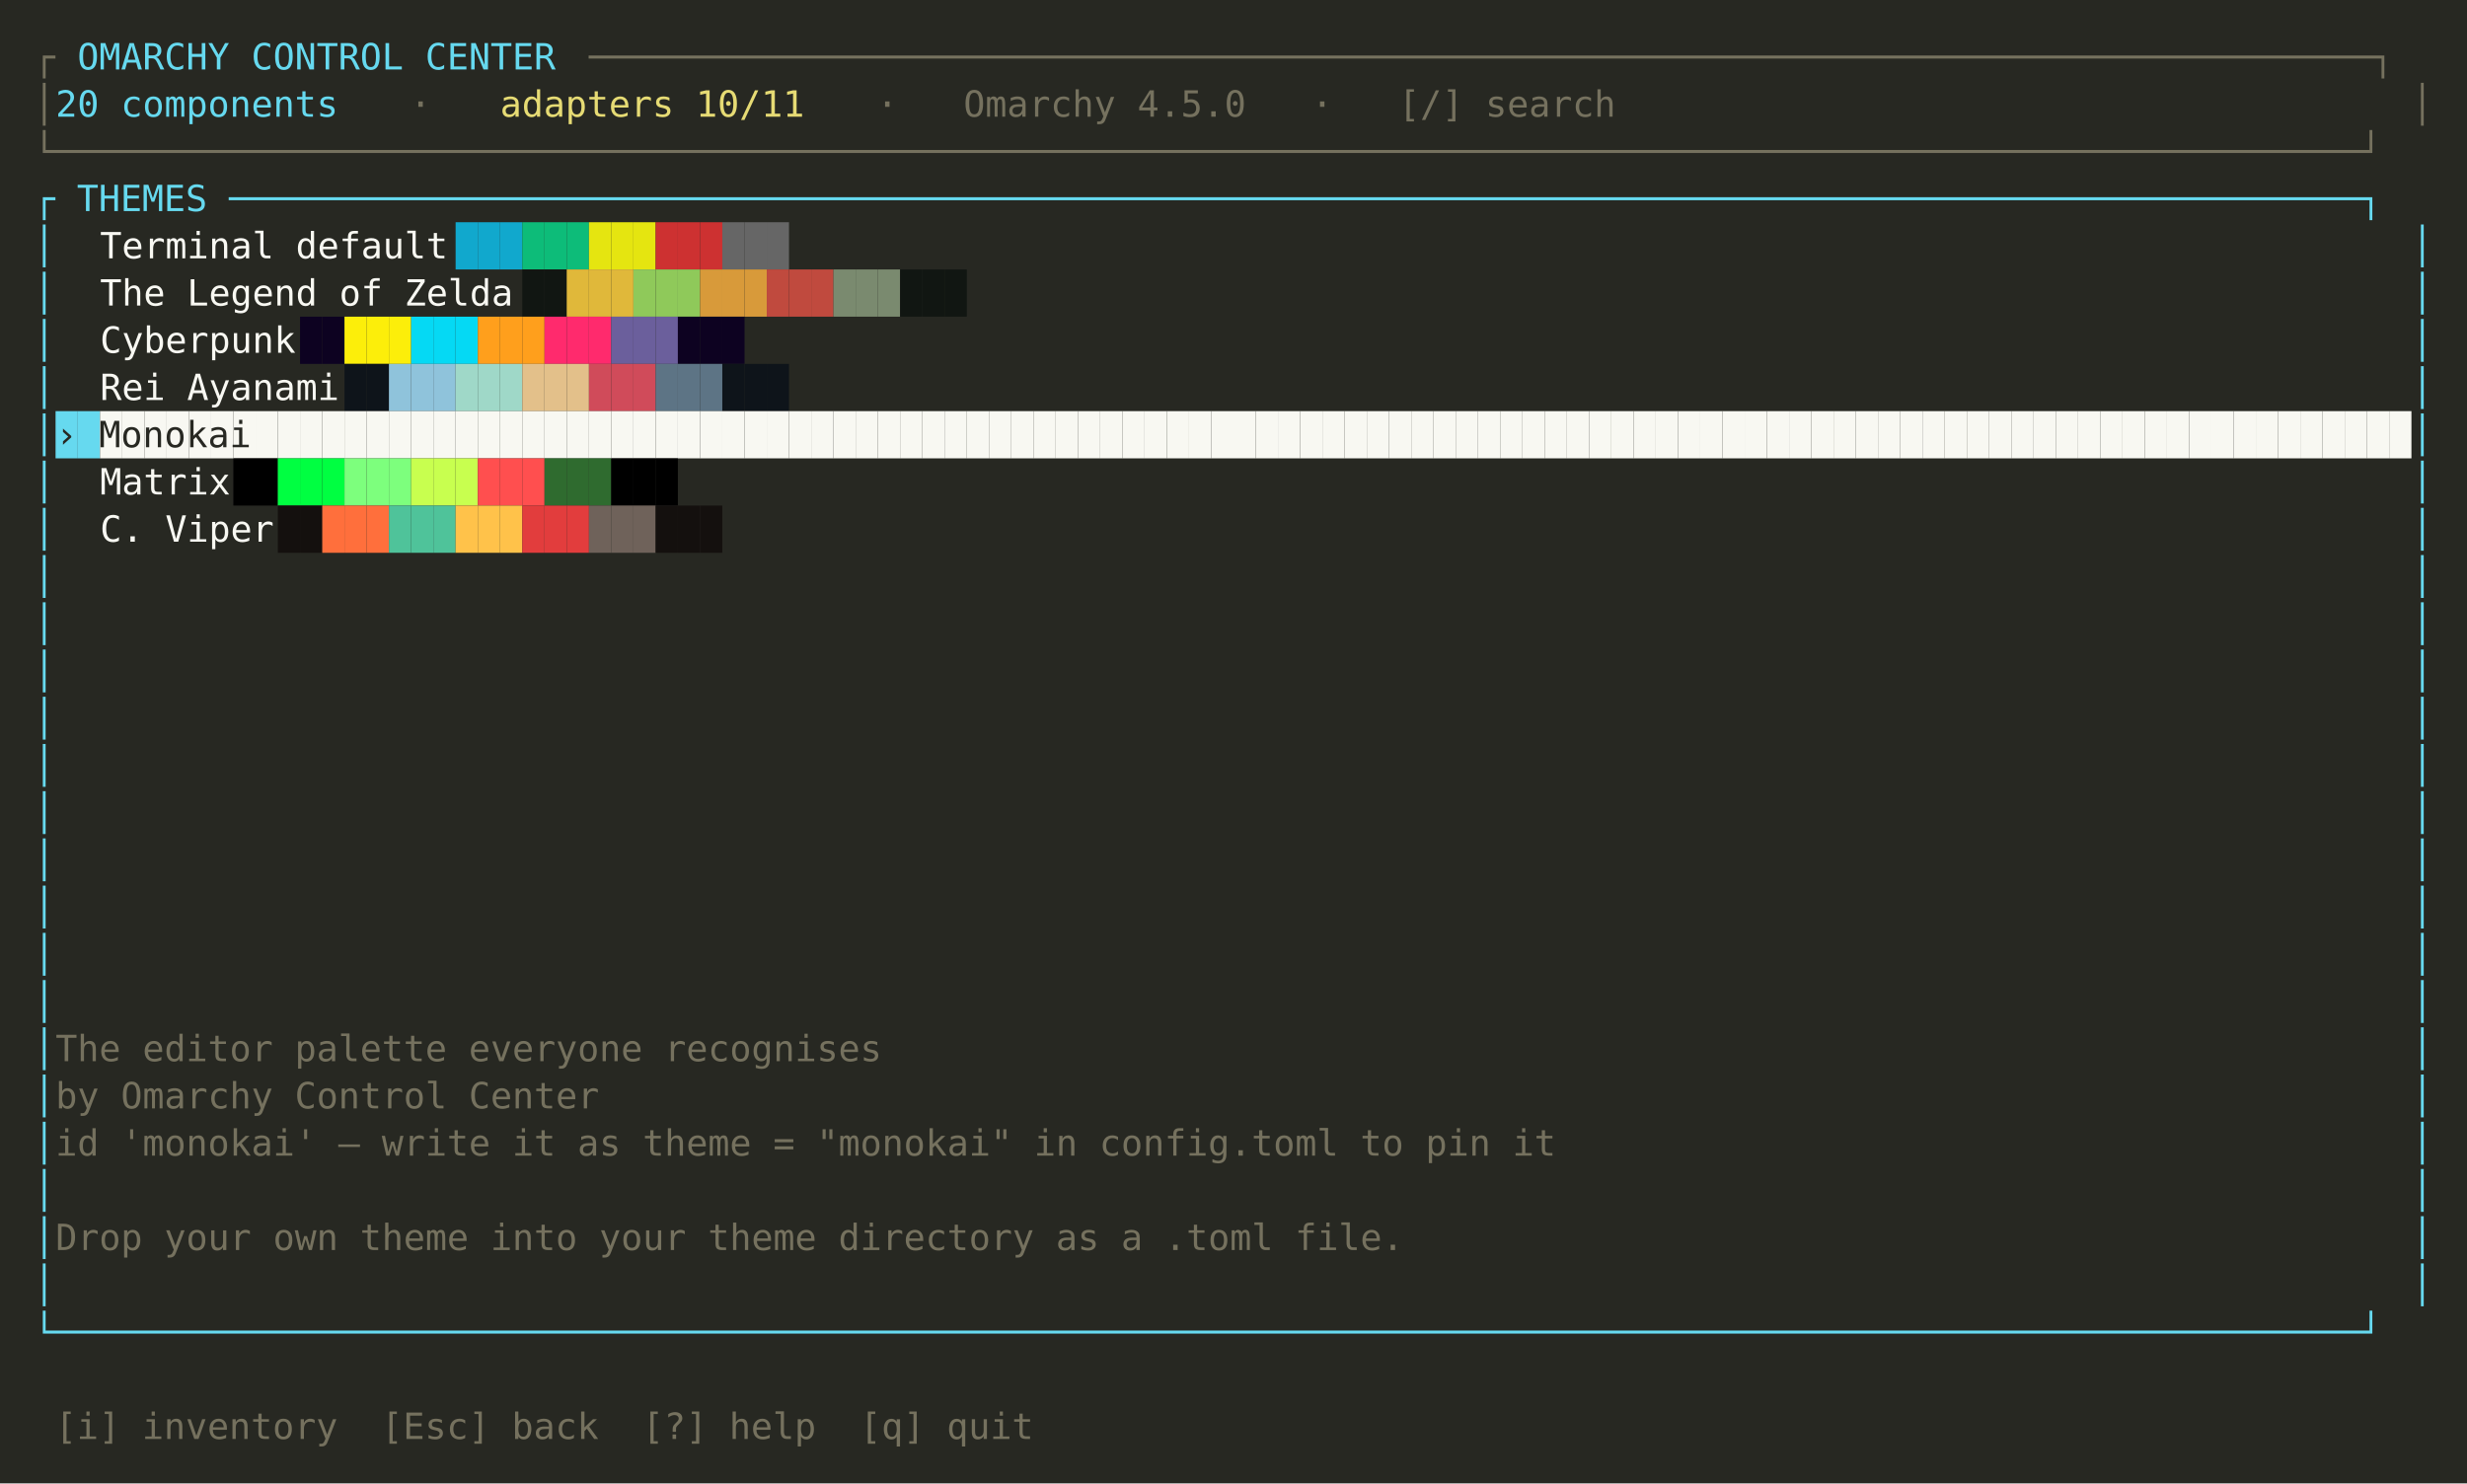
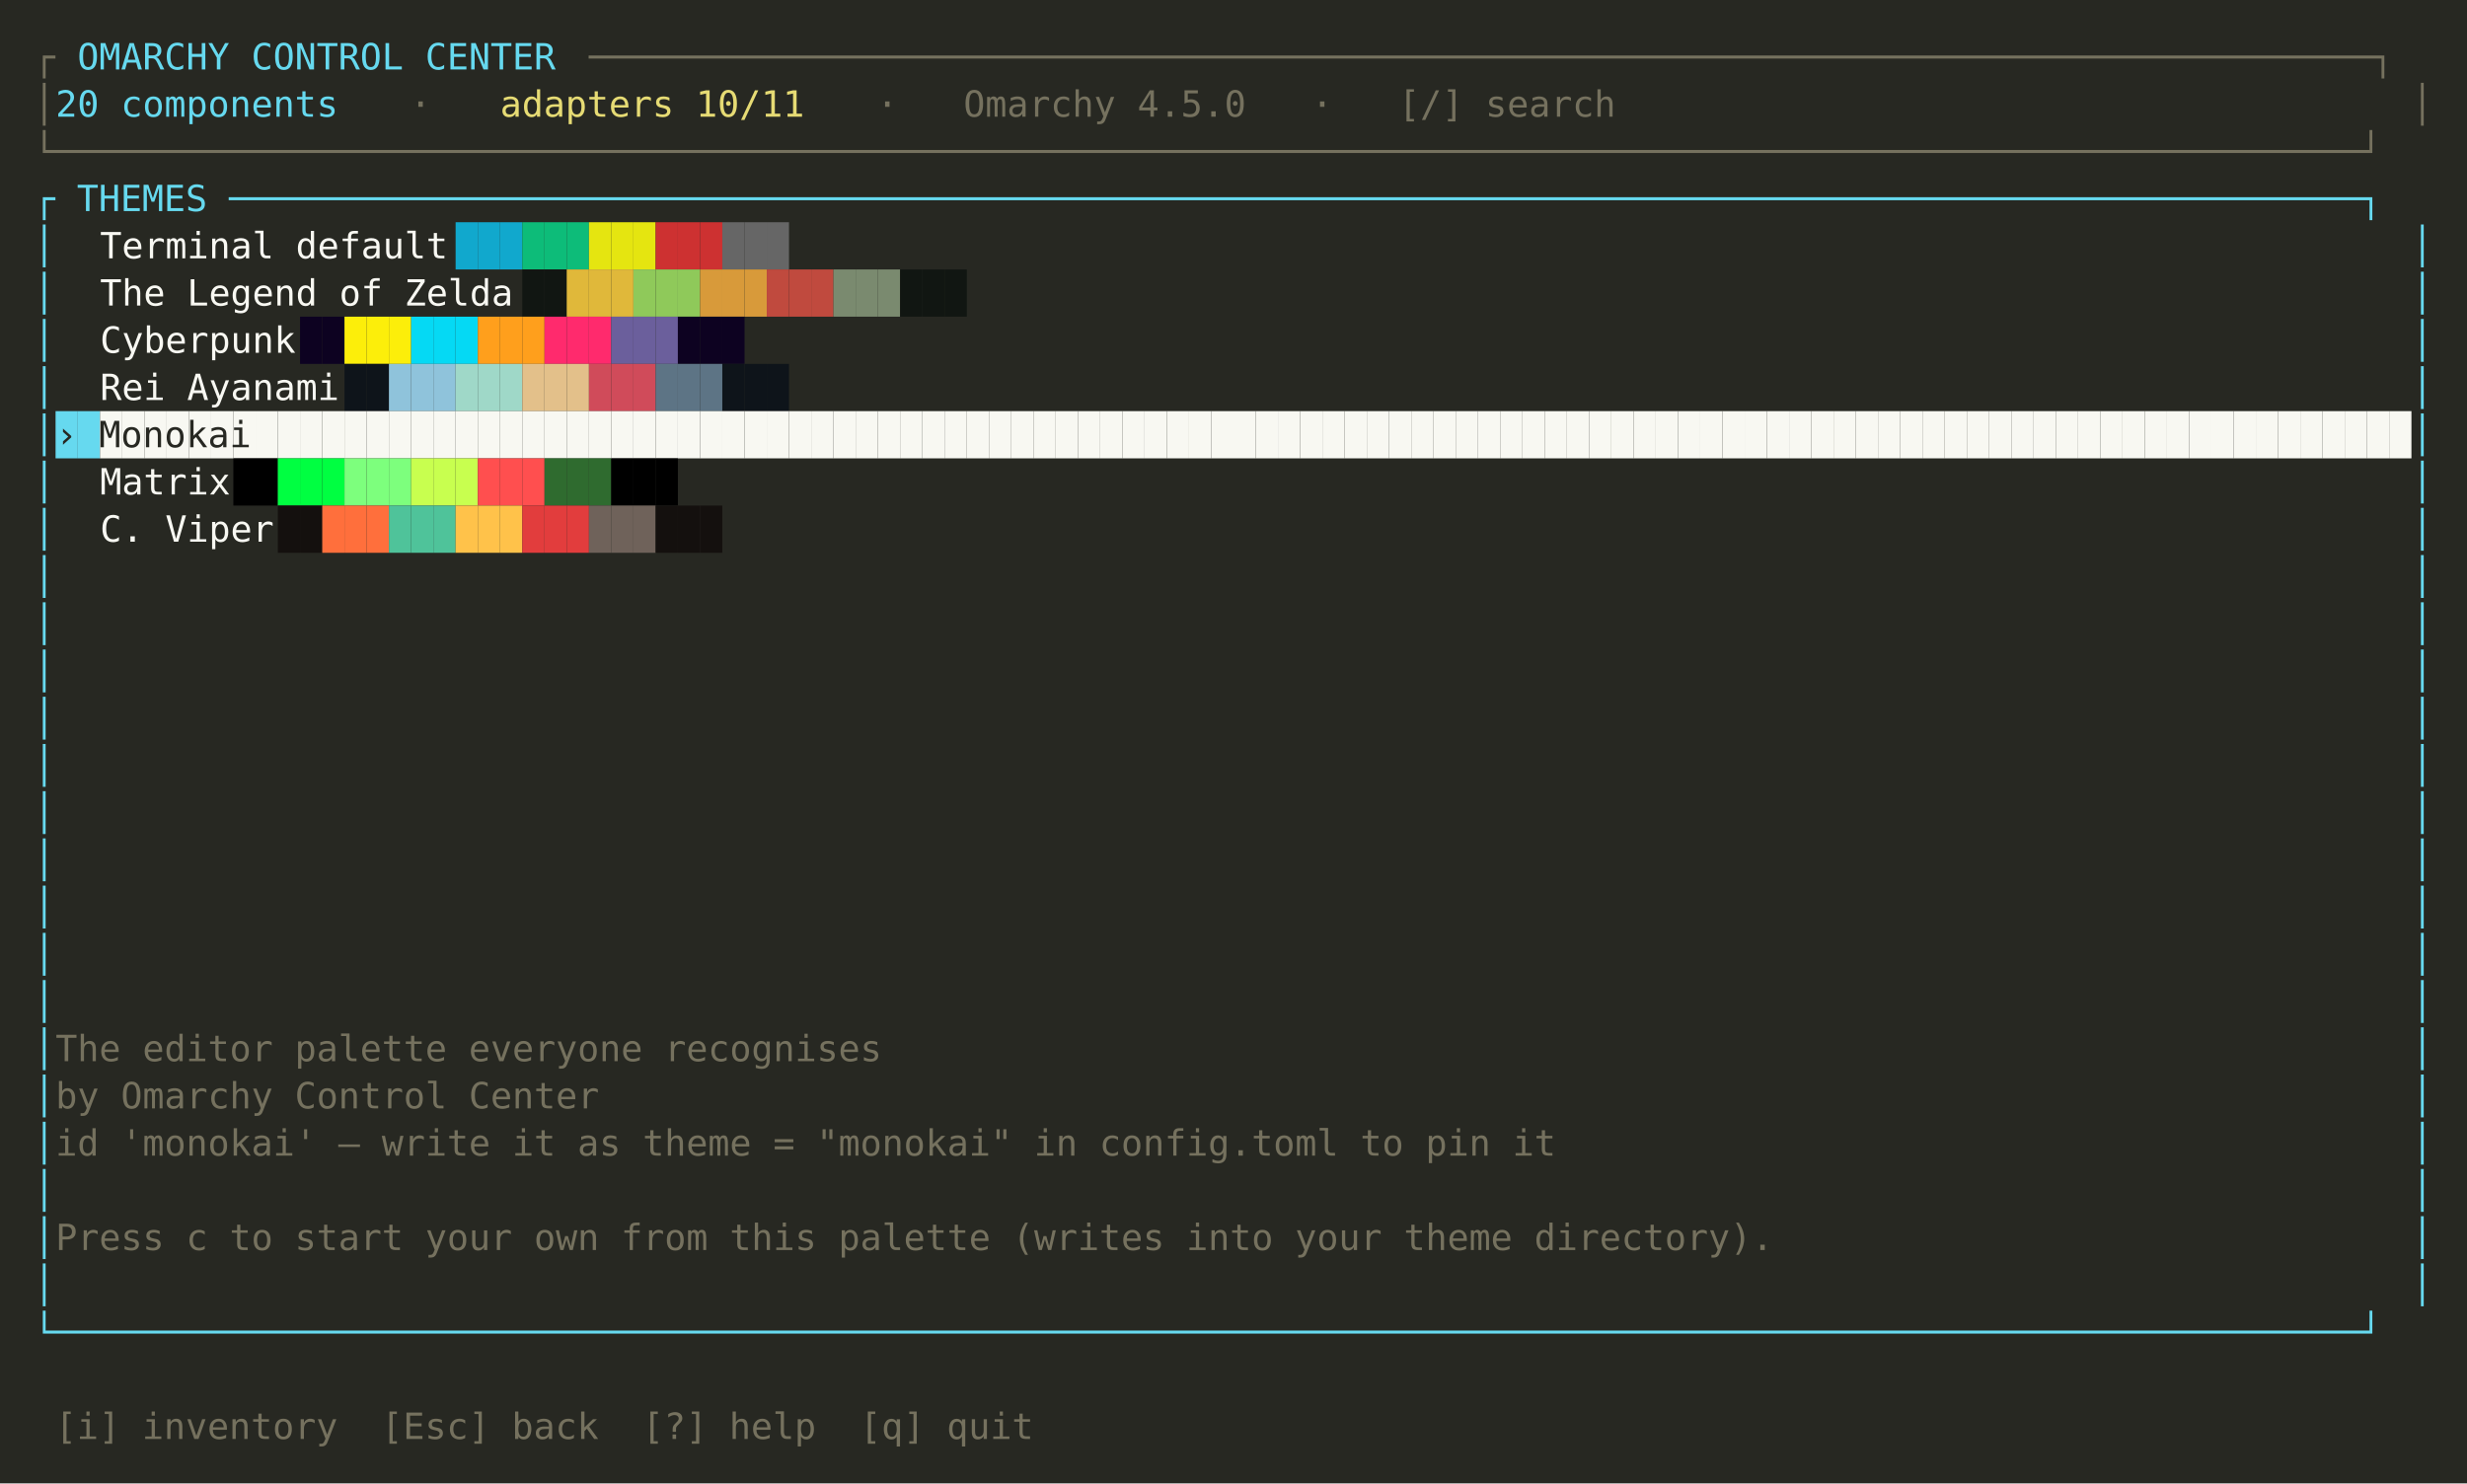
<svg xmlns="http://www.w3.org/2000/svg" width="888" height="534" viewBox="0 0 888 534">
  <rect width="100%" height="100%" fill="#272822" />
  <rect x="164" y="80" width="8" height="17" fill="#11a8cd" />
  <rect x="172" y="80" width="8" height="17" fill="#11a8cd" />
  <rect x="180" y="80" width="8" height="17" fill="#11a8cd" />
  <rect x="188" y="80" width="8" height="17" fill="#0dbc79" />
  <rect x="196" y="80" width="8" height="17" fill="#0dbc79" />
  <rect x="204" y="80" width="8" height="17" fill="#0dbc79" />
  <rect x="212" y="80" width="8" height="17" fill="#e5e510" />
  <rect x="220" y="80" width="8" height="17" fill="#e5e510" />
  <rect x="228" y="80" width="8" height="17" fill="#e5e510" />
  <rect x="236" y="80" width="8" height="17" fill="#cd3131" />
  <rect x="244" y="80" width="8" height="17" fill="#cd3131" />
  <rect x="252" y="80" width="8" height="17" fill="#cd3131" />
  <rect x="260" y="80" width="8" height="17" fill="#666666" />
  <rect x="268" y="80" width="8" height="17" fill="#666666" />
  <rect x="276" y="80" width="8" height="17" fill="#666666" />
  <rect x="188" y="97" width="8" height="17" fill="#111612" />
  <rect x="196" y="97" width="8" height="17" fill="#111612" />
  <rect x="204" y="97" width="8" height="17" fill="#e0b83a" />
  <rect x="212" y="97" width="8" height="17" fill="#e0b83a" />
  <rect x="220" y="97" width="8" height="17" fill="#e0b83a" />
  <rect x="228" y="97" width="8" height="17" fill="#8fc95a" />
  <rect x="236" y="97" width="8" height="17" fill="#8fc95a" />
  <rect x="244" y="97" width="8" height="17" fill="#8fc95a" />
  <rect x="252" y="97" width="8" height="17" fill="#d89a3a" />
  <rect x="260" y="97" width="8" height="17" fill="#d89a3a" />
  <rect x="268" y="97" width="8" height="17" fill="#d89a3a" />
  <rect x="276" y="97" width="8" height="17" fill="#c04a3e" />
  <rect x="284" y="97" width="8" height="17" fill="#c04a3e" />
  <rect x="292" y="97" width="8" height="17" fill="#c04a3e" />
  <rect x="300" y="97" width="8" height="17" fill="#7a8a6f" />
  <rect x="308" y="97" width="8" height="17" fill="#7a8a6f" />
  <rect x="316" y="97" width="8" height="17" fill="#7a8a6f" />
  <rect x="324" y="97" width="8" height="17" fill="#111612" />
  <rect x="332" y="97" width="8" height="17" fill="#111612" />
  <rect x="340" y="97" width="8" height="17" fill="#111612" />
  <rect x="108" y="114" width="8" height="17" fill="#0d0221" />
  <rect x="116" y="114" width="8" height="17" fill="#0d0221" />
  <rect x="124" y="114" width="8" height="17" fill="#fcee0a" />
  <rect x="132" y="114" width="8" height="17" fill="#fcee0a" />
  <rect x="140" y="114" width="8" height="17" fill="#fcee0a" />
  <rect x="148" y="114" width="8" height="17" fill="#05d9f4" />
  <rect x="156" y="114" width="8" height="17" fill="#05d9f4" />
  <rect x="164" y="114" width="8" height="17" fill="#05d9f4" />
  <rect x="172" y="114" width="8" height="17" fill="#ff9f1c" />
  <rect x="180" y="114" width="8" height="17" fill="#ff9f1c" />
  <rect x="188" y="114" width="8" height="17" fill="#ff9f1c" />
  <rect x="196" y="114" width="8" height="17" fill="#ff2a6d" />
  <rect x="204" y="114" width="8" height="17" fill="#ff2a6d" />
  <rect x="212" y="114" width="8" height="17" fill="#ff2a6d" />
  <rect x="220" y="114" width="8" height="17" fill="#6b5f9c" />
  <rect x="228" y="114" width="8" height="17" fill="#6b5f9c" />
  <rect x="236" y="114" width="8" height="17" fill="#6b5f9c" />
  <rect x="244" y="114" width="8" height="17" fill="#0d0221" />
  <rect x="252" y="114" width="8" height="17" fill="#0d0221" />
  <rect x="260" y="114" width="8" height="17" fill="#0d0221" />
  <rect x="124" y="131" width="8" height="17" fill="#0e141a" />
  <rect x="132" y="131" width="8" height="17" fill="#0e141a" />
  <rect x="140" y="131" width="8" height="17" fill="#8fc3db" />
  <rect x="148" y="131" width="8" height="17" fill="#8fc3db" />
  <rect x="156" y="131" width="8" height="17" fill="#8fc3db" />
  <rect x="164" y="131" width="8" height="17" fill="#9fd8c8" />
  <rect x="172" y="131" width="8" height="17" fill="#9fd8c8" />
  <rect x="180" y="131" width="8" height="17" fill="#9fd8c8" />
  <rect x="188" y="131" width="8" height="17" fill="#e3c08a" />
  <rect x="196" y="131" width="8" height="17" fill="#e3c08a" />
  <rect x="204" y="131" width="8" height="17" fill="#e3c08a" />
  <rect x="212" y="131" width="8" height="17" fill="#d04b5a" />
  <rect x="220" y="131" width="8" height="17" fill="#d04b5a" />
  <rect x="228" y="131" width="8" height="17" fill="#d04b5a" />
  <rect x="236" y="131" width="8" height="17" fill="#5d7485" />
  <rect x="244" y="131" width="8" height="17" fill="#5d7485" />
  <rect x="252" y="131" width="8" height="17" fill="#5d7485" />
  <rect x="260" y="131" width="8" height="17" fill="#0e141a" />
  <rect x="268" y="131" width="8" height="17" fill="#0e141a" />
  <rect x="276" y="131" width="8" height="17" fill="#0e141a" />
  <rect x="20" y="148" width="8" height="17" fill="#66d9ef" />
  <rect x="28" y="148" width="8" height="17" fill="#66d9ef" />
  <rect x="36" y="148" width="8" height="17" fill="#f8f8f2" />
  <rect x="44" y="148" width="8" height="17" fill="#f8f8f2" />
  <rect x="52" y="148" width="8" height="17" fill="#f8f8f2" />
  <rect x="60" y="148" width="8" height="17" fill="#f8f8f2" />
  <rect x="68" y="148" width="8" height="17" fill="#f8f8f2" />
  <rect x="76" y="148" width="8" height="17" fill="#f8f8f2" />
  <rect x="84" y="148" width="8" height="17" fill="#f8f8f2" />
  <rect x="92" y="148" width="8" height="17" fill="#f8f8f2" />
  <rect x="100" y="148" width="8" height="17" fill="#f8f8f2" />
  <rect x="108" y="148" width="8" height="17" fill="#f8f8f2" />
  <rect x="116" y="148" width="8" height="17" fill="#f8f8f2" />
  <rect x="124" y="148" width="8" height="17" fill="#f8f8f2" />
  <rect x="132" y="148" width="8" height="17" fill="#f8f8f2" />
  <rect x="140" y="148" width="8" height="17" fill="#f8f8f2" />
  <rect x="148" y="148" width="8" height="17" fill="#f8f8f2" />
  <rect x="156" y="148" width="8" height="17" fill="#f8f8f2" />
  <rect x="164" y="148" width="8" height="17" fill="#f8f8f2" />
  <rect x="172" y="148" width="8" height="17" fill="#f8f8f2" />
  <rect x="180" y="148" width="8" height="17" fill="#f8f8f2" />
  <rect x="188" y="148" width="8" height="17" fill="#f8f8f2" />
  <rect x="196" y="148" width="8" height="17" fill="#f8f8f2" />
  <rect x="204" y="148" width="8" height="17" fill="#f8f8f2" />
  <rect x="212" y="148" width="8" height="17" fill="#f8f8f2" />
  <rect x="220" y="148" width="8" height="17" fill="#f8f8f2" />
  <rect x="228" y="148" width="8" height="17" fill="#f8f8f2" />
  <rect x="236" y="148" width="8" height="17" fill="#f8f8f2" />
  <rect x="244" y="148" width="8" height="17" fill="#f8f8f2" />
  <rect x="252" y="148" width="8" height="17" fill="#f8f8f2" />
  <rect x="260" y="148" width="8" height="17" fill="#f8f8f2" />
  <rect x="268" y="148" width="8" height="17" fill="#f8f8f2" />
  <rect x="276" y="148" width="8" height="17" fill="#f8f8f2" />
  <rect x="284" y="148" width="8" height="17" fill="#f8f8f2" />
  <rect x="292" y="148" width="8" height="17" fill="#f8f8f2" />
  <rect x="300" y="148" width="8" height="17" fill="#f8f8f2" />
  <rect x="308" y="148" width="8" height="17" fill="#f8f8f2" />
  <rect x="316" y="148" width="8" height="17" fill="#f8f8f2" />
  <rect x="324" y="148" width="8" height="17" fill="#f8f8f2" />
  <rect x="332" y="148" width="8" height="17" fill="#f8f8f2" />
  <rect x="340" y="148" width="8" height="17" fill="#f8f8f2" />
  <rect x="348" y="148" width="8" height="17" fill="#f8f8f2" />
  <rect x="356" y="148" width="8" height="17" fill="#f8f8f2" />
  <rect x="364" y="148" width="8" height="17" fill="#f8f8f2" />
  <rect x="372" y="148" width="8" height="17" fill="#f8f8f2" />
  <rect x="380" y="148" width="8" height="17" fill="#f8f8f2" />
  <rect x="388" y="148" width="8" height="17" fill="#f8f8f2" />
  <rect x="396" y="148" width="8" height="17" fill="#f8f8f2" />
  <rect x="404" y="148" width="8" height="17" fill="#f8f8f2" />
  <rect x="412" y="148" width="8" height="17" fill="#f8f8f2" />
  <rect x="420" y="148" width="8" height="17" fill="#f8f8f2" />
  <rect x="428" y="148" width="8" height="17" fill="#f8f8f2" />
  <rect x="436" y="148" width="8" height="17" fill="#f8f8f2" />
  <rect x="444" y="148" width="8" height="17" fill="#f8f8f2" />
  <rect x="452" y="148" width="8" height="17" fill="#f8f8f2" />
  <rect x="460" y="148" width="8" height="17" fill="#f8f8f2" />
  <rect x="468" y="148" width="8" height="17" fill="#f8f8f2" />
  <rect x="476" y="148" width="8" height="17" fill="#f8f8f2" />
  <rect x="484" y="148" width="8" height="17" fill="#f8f8f2" />
  <rect x="492" y="148" width="8" height="17" fill="#f8f8f2" />
  <rect x="500" y="148" width="8" height="17" fill="#f8f8f2" />
  <rect x="508" y="148" width="8" height="17" fill="#f8f8f2" />
  <rect x="516" y="148" width="8" height="17" fill="#f8f8f2" />
  <rect x="524" y="148" width="8" height="17" fill="#f8f8f2" />
  <rect x="532" y="148" width="8" height="17" fill="#f8f8f2" />
  <rect x="540" y="148" width="8" height="17" fill="#f8f8f2" />
  <rect x="548" y="148" width="8" height="17" fill="#f8f8f2" />
  <rect x="556" y="148" width="8" height="17" fill="#f8f8f2" />
  <rect x="564" y="148" width="8" height="17" fill="#f8f8f2" />
  <rect x="572" y="148" width="8" height="17" fill="#f8f8f2" />
  <rect x="580" y="148" width="8" height="17" fill="#f8f8f2" />
  <rect x="588" y="148" width="8" height="17" fill="#f8f8f2" />
  <rect x="596" y="148" width="8" height="17" fill="#f8f8f2" />
  <rect x="604" y="148" width="8" height="17" fill="#f8f8f2" />
  <rect x="612" y="148" width="8" height="17" fill="#f8f8f2" />
  <rect x="620" y="148" width="8" height="17" fill="#f8f8f2" />
  <rect x="628" y="148" width="8" height="17" fill="#f8f8f2" />
  <rect x="636" y="148" width="8" height="17" fill="#f8f8f2" />
  <rect x="644" y="148" width="8" height="17" fill="#f8f8f2" />
  <rect x="652" y="148" width="8" height="17" fill="#f8f8f2" />
  <rect x="660" y="148" width="8" height="17" fill="#f8f8f2" />
  <rect x="668" y="148" width="8" height="17" fill="#f8f8f2" />
  <rect x="676" y="148" width="8" height="17" fill="#f8f8f2" />
  <rect x="684" y="148" width="8" height="17" fill="#f8f8f2" />
  <rect x="692" y="148" width="8" height="17" fill="#f8f8f2" />
  <rect x="700" y="148" width="8" height="17" fill="#f8f8f2" />
  <rect x="708" y="148" width="8" height="17" fill="#f8f8f2" />
  <rect x="716" y="148" width="8" height="17" fill="#f8f8f2" />
  <rect x="724" y="148" width="8" height="17" fill="#f8f8f2" />
  <rect x="732" y="148" width="8" height="17" fill="#f8f8f2" />
  <rect x="740" y="148" width="8" height="17" fill="#f8f8f2" />
  <rect x="748" y="148" width="8" height="17" fill="#f8f8f2" />
  <rect x="756" y="148" width="8" height="17" fill="#f8f8f2" />
  <rect x="764" y="148" width="8" height="17" fill="#f8f8f2" />
  <rect x="772" y="148" width="8" height="17" fill="#f8f8f2" />
  <rect x="780" y="148" width="8" height="17" fill="#f8f8f2" />
  <rect x="788" y="148" width="8" height="17" fill="#f8f8f2" />
  <rect x="796" y="148" width="8" height="17" fill="#f8f8f2" />
  <rect x="804" y="148" width="8" height="17" fill="#f8f8f2" />
  <rect x="812" y="148" width="8" height="17" fill="#f8f8f2" />
  <rect x="820" y="148" width="8" height="17" fill="#f8f8f2" />
  <rect x="828" y="148" width="8" height="17" fill="#f8f8f2" />
  <rect x="836" y="148" width="8" height="17" fill="#f8f8f2" />
  <rect x="844" y="148" width="8" height="17" fill="#f8f8f2" />
  <rect x="852" y="148" width="8" height="17" fill="#f8f8f2" />
  <rect x="860" y="148" width="8" height="17" fill="#f8f8f2" />
  <rect x="84" y="165" width="8" height="17" fill="#000000" />
  <rect x="92" y="165" width="8" height="17" fill="#000000" />
  <rect x="100" y="165" width="8" height="17" fill="#00ff41" />
  <rect x="108" y="165" width="8" height="17" fill="#00ff41" />
  <rect x="116" y="165" width="8" height="17" fill="#00ff41" />
  <rect x="124" y="165" width="8" height="17" fill="#7dff7d" />
  <rect x="132" y="165" width="8" height="17" fill="#7dff7d" />
  <rect x="140" y="165" width="8" height="17" fill="#7dff7d" />
  <rect x="148" y="165" width="8" height="17" fill="#c8ff4f" />
  <rect x="156" y="165" width="8" height="17" fill="#c8ff4f" />
  <rect x="164" y="165" width="8" height="17" fill="#c8ff4f" />
  <rect x="172" y="165" width="8" height="17" fill="#ff4f4f" />
  <rect x="180" y="165" width="8" height="17" fill="#ff4f4f" />
  <rect x="188" y="165" width="8" height="17" fill="#ff4f4f" />
  <rect x="196" y="165" width="8" height="17" fill="#2f6b2f" />
  <rect x="204" y="165" width="8" height="17" fill="#2f6b2f" />
  <rect x="212" y="165" width="8" height="17" fill="#2f6b2f" />
  <rect x="220" y="165" width="8" height="17" fill="#000000" />
  <rect x="228" y="165" width="8" height="17" fill="#000000" />
  <rect x="236" y="165" width="8" height="17" fill="#000000" />
  <rect x="100" y="182" width="8" height="17" fill="#14100e" />
  <rect x="108" y="182" width="8" height="17" fill="#14100e" />
  <rect x="116" y="182" width="8" height="17" fill="#ff6f3c" />
  <rect x="124" y="182" width="8" height="17" fill="#ff6f3c" />
  <rect x="132" y="182" width="8" height="17" fill="#ff6f3c" />
  <rect x="140" y="182" width="8" height="17" fill="#4fc39a" />
  <rect x="148" y="182" width="8" height="17" fill="#4fc39a" />
  <rect x="156" y="182" width="8" height="17" fill="#4fc39a" />
  <rect x="164" y="182" width="8" height="17" fill="#ffc24a" />
  <rect x="172" y="182" width="8" height="17" fill="#ffc24a" />
  <rect x="180" y="182" width="8" height="17" fill="#ffc24a" />
  <rect x="188" y="182" width="8" height="17" fill="#e23d3d" />
  <rect x="196" y="182" width="8" height="17" fill="#e23d3d" />
  <rect x="204" y="182" width="8" height="17" fill="#e23d3d" />
  <rect x="212" y="182" width="8" height="17" fill="#6f625a" />
  <rect x="220" y="182" width="8" height="17" fill="#6f625a" />
  <rect x="228" y="182" width="8" height="17" fill="#6f625a" />
  <rect x="236" y="182" width="8" height="17" fill="#14100e" />
  <rect x="244" y="182" width="8" height="17" fill="#14100e" />
  <rect x="252" y="182" width="8" height="17" fill="#14100e" />
  <text x="12" y="25" fill="#75715e" font-family="'JetBrains Mono','Fira Code',monospace" font-size="13" xml:space="preserve">┌</text>
  <text x="20" y="25" fill="#66d9ef" font-family="'JetBrains Mono','Fira Code',monospace" font-size="13" xml:space="preserve"> OMARCHY CONTROL CENTER</text>
  <text x="212" y="25" fill="#75715e" font-family="'JetBrains Mono','Fira Code',monospace" font-size="13" xml:space="preserve">──────────────────────────────────────────────────────────────────────────────────┐</text>
  <text x="12" y="42" fill="#75715e" font-family="'JetBrains Mono','Fira Code',monospace" font-size="13" xml:space="preserve">│</text>
  <text x="20" y="42" fill="#66d9ef" font-family="'JetBrains Mono','Fira Code',monospace" font-size="13" xml:space="preserve">20 components</text>
  <text x="124" y="42" fill="#75715e" font-family="'JetBrains Mono','Fira Code',monospace" font-size="13" xml:space="preserve">   ·</text>
  <text x="180" y="42" fill="#e6db74" font-family="'JetBrains Mono','Fira Code',monospace" font-size="13" xml:space="preserve">adapters 10/11</text>
  <text x="292" y="42" fill="#75715e" font-family="'JetBrains Mono','Fira Code',monospace" font-size="13" xml:space="preserve">   ·   Omarchy 4.5.0   ·   [/] search</text>
  <text x="868" y="42" fill="#75715e" font-family="'JetBrains Mono','Fira Code',monospace" font-size="13" xml:space="preserve">│</text>
  <text x="12" y="59" fill="#75715e" font-family="'JetBrains Mono','Fira Code',monospace" font-size="13" xml:space="preserve">└──────────────────────────────────────────────────────────────────────────────────────────────────────────┘</text>
  <text x="12" y="76" fill="#66d9ef" font-family="'JetBrains Mono','Fira Code',monospace" font-size="13" xml:space="preserve">┌ THEMES ──────────────────────────────────────────────────────────────────────────────────────────────────┐</text>
  <text x="12" y="93" fill="#66d9ef" font-family="'JetBrains Mono','Fira Code',monospace" font-size="13" xml:space="preserve">│</text>
  <text x="36" y="93" fill="#f8f8f2" font-family="'JetBrains Mono','Fira Code',monospace" font-size="13" xml:space="preserve">Terminal default</text>
  <text x="868" y="93" fill="#66d9ef" font-family="'JetBrains Mono','Fira Code',monospace" font-size="13" xml:space="preserve">│</text>
  <text x="12" y="110" fill="#66d9ef" font-family="'JetBrains Mono','Fira Code',monospace" font-size="13" xml:space="preserve">│</text>
  <text x="36" y="110" fill="#f8f8f2" font-family="'JetBrains Mono','Fira Code',monospace" font-size="13" xml:space="preserve">The Legend of Zelda</text>
  <text x="868" y="110" fill="#66d9ef" font-family="'JetBrains Mono','Fira Code',monospace" font-size="13" xml:space="preserve">│</text>
  <text x="12" y="127" fill="#66d9ef" font-family="'JetBrains Mono','Fira Code',monospace" font-size="13" xml:space="preserve">│</text>
  <text x="36" y="127" fill="#f8f8f2" font-family="'JetBrains Mono','Fira Code',monospace" font-size="13" xml:space="preserve">Cyberpunk</text>
  <text x="868" y="127" fill="#66d9ef" font-family="'JetBrains Mono','Fira Code',monospace" font-size="13" xml:space="preserve">│</text>
  <text x="12" y="144" fill="#66d9ef" font-family="'JetBrains Mono','Fira Code',monospace" font-size="13" xml:space="preserve">│</text>
  <text x="36" y="144" fill="#f8f8f2" font-family="'JetBrains Mono','Fira Code',monospace" font-size="13" xml:space="preserve">Rei Ayanami</text>
  <text x="868" y="144" fill="#66d9ef" font-family="'JetBrains Mono','Fira Code',monospace" font-size="13" xml:space="preserve">│</text>
  <text x="12" y="161" fill="#66d9ef" font-family="'JetBrains Mono','Fira Code',monospace" font-size="13" xml:space="preserve">│</text>
  <text x="20" y="161" fill="#272822" font-family="'JetBrains Mono','Fira Code',monospace" font-size="13" xml:space="preserve">› Monokai</text>
  <text x="868" y="161" fill="#66d9ef" font-family="'JetBrains Mono','Fira Code',monospace" font-size="13" xml:space="preserve">│</text>
  <text x="12" y="178" fill="#66d9ef" font-family="'JetBrains Mono','Fira Code',monospace" font-size="13" xml:space="preserve">│</text>
  <text x="36" y="178" fill="#f8f8f2" font-family="'JetBrains Mono','Fira Code',monospace" font-size="13" xml:space="preserve">Matrix</text>
  <text x="868" y="178" fill="#66d9ef" font-family="'JetBrains Mono','Fira Code',monospace" font-size="13" xml:space="preserve">│</text>
  <text x="12" y="195" fill="#66d9ef" font-family="'JetBrains Mono','Fira Code',monospace" font-size="13" xml:space="preserve">│</text>
  <text x="36" y="195" fill="#f8f8f2" font-family="'JetBrains Mono','Fira Code',monospace" font-size="13" xml:space="preserve">C. Viper</text>
  <text x="868" y="195" fill="#66d9ef" font-family="'JetBrains Mono','Fira Code',monospace" font-size="13" xml:space="preserve">│</text>
  <text x="12" y="212" fill="#66d9ef" font-family="'JetBrains Mono','Fira Code',monospace" font-size="13" xml:space="preserve">│</text>
  <text x="868" y="212" fill="#66d9ef" font-family="'JetBrains Mono','Fira Code',monospace" font-size="13" xml:space="preserve">│</text>
  <text x="12" y="229" fill="#66d9ef" font-family="'JetBrains Mono','Fira Code',monospace" font-size="13" xml:space="preserve">│</text>
  <text x="868" y="229" fill="#66d9ef" font-family="'JetBrains Mono','Fira Code',monospace" font-size="13" xml:space="preserve">│</text>
  <text x="12" y="246" fill="#66d9ef" font-family="'JetBrains Mono','Fira Code',monospace" font-size="13" xml:space="preserve">│</text>
  <text x="868" y="246" fill="#66d9ef" font-family="'JetBrains Mono','Fira Code',monospace" font-size="13" xml:space="preserve">│</text>
  <text x="12" y="263" fill="#66d9ef" font-family="'JetBrains Mono','Fira Code',monospace" font-size="13" xml:space="preserve">│</text>
  <text x="868" y="263" fill="#66d9ef" font-family="'JetBrains Mono','Fira Code',monospace" font-size="13" xml:space="preserve">│</text>
  <text x="12" y="280" fill="#66d9ef" font-family="'JetBrains Mono','Fira Code',monospace" font-size="13" xml:space="preserve">│</text>
  <text x="868" y="280" fill="#66d9ef" font-family="'JetBrains Mono','Fira Code',monospace" font-size="13" xml:space="preserve">│</text>
  <text x="12" y="297" fill="#66d9ef" font-family="'JetBrains Mono','Fira Code',monospace" font-size="13" xml:space="preserve">│</text>
  <text x="868" y="297" fill="#66d9ef" font-family="'JetBrains Mono','Fira Code',monospace" font-size="13" xml:space="preserve">│</text>
  <text x="12" y="314" fill="#66d9ef" font-family="'JetBrains Mono','Fira Code',monospace" font-size="13" xml:space="preserve">│</text>
  <text x="868" y="314" fill="#66d9ef" font-family="'JetBrains Mono','Fira Code',monospace" font-size="13" xml:space="preserve">│</text>
  <text x="12" y="331" fill="#66d9ef" font-family="'JetBrains Mono','Fira Code',monospace" font-size="13" xml:space="preserve">│</text>
  <text x="868" y="331" fill="#66d9ef" font-family="'JetBrains Mono','Fira Code',monospace" font-size="13" xml:space="preserve">│</text>
  <text x="12" y="348" fill="#66d9ef" font-family="'JetBrains Mono','Fira Code',monospace" font-size="13" xml:space="preserve">│</text>
  <text x="868" y="348" fill="#66d9ef" font-family="'JetBrains Mono','Fira Code',monospace" font-size="13" xml:space="preserve">│</text>
  <text x="12" y="365" fill="#66d9ef" font-family="'JetBrains Mono','Fira Code',monospace" font-size="13" xml:space="preserve">│</text>
  <text x="868" y="365" fill="#66d9ef" font-family="'JetBrains Mono','Fira Code',monospace" font-size="13" xml:space="preserve">│</text>
  <text x="12" y="382" fill="#66d9ef" font-family="'JetBrains Mono','Fira Code',monospace" font-size="13" xml:space="preserve">│</text>
  <text x="20" y="382" fill="#75715e" font-family="'JetBrains Mono','Fira Code',monospace" font-size="13" xml:space="preserve">The editor palette everyone recognises</text>
  <text x="868" y="382" fill="#66d9ef" font-family="'JetBrains Mono','Fira Code',monospace" font-size="13" xml:space="preserve">│</text>
  <text x="12" y="399" fill="#66d9ef" font-family="'JetBrains Mono','Fira Code',monospace" font-size="13" xml:space="preserve">│</text>
  <text x="20" y="399" fill="#75715e" font-family="'JetBrains Mono','Fira Code',monospace" font-size="13" xml:space="preserve">by Omarchy Control Center</text>
  <text x="868" y="399" fill="#66d9ef" font-family="'JetBrains Mono','Fira Code',monospace" font-size="13" xml:space="preserve">│</text>
  <text x="12" y="416" fill="#66d9ef" font-family="'JetBrains Mono','Fira Code',monospace" font-size="13" xml:space="preserve">│</text>
  <text x="20" y="416" fill="#75715e" font-family="'JetBrains Mono','Fira Code',monospace" font-size="13" xml:space="preserve">id 'monokai' — write it as theme = "monokai" in config.toml to pin it</text>
  <text x="868" y="416" fill="#66d9ef" font-family="'JetBrains Mono','Fira Code',monospace" font-size="13" xml:space="preserve">│</text>
  <text x="12" y="433" fill="#66d9ef" font-family="'JetBrains Mono','Fira Code',monospace" font-size="13" xml:space="preserve">│</text>
  <text x="868" y="433" fill="#66d9ef" font-family="'JetBrains Mono','Fira Code',monospace" font-size="13" xml:space="preserve">│</text>
  <text x="12" y="450" fill="#66d9ef" font-family="'JetBrains Mono','Fira Code',monospace" font-size="13" xml:space="preserve">│</text>
-   <text x="20" y="450" fill="#75715e" font-family="'JetBrains Mono','Fira Code',monospace" font-size="13" xml:space="preserve">Drop your own theme into your theme directory as a .toml file.</text>
+   <text x="20" y="450" fill="#75715e" font-family="'JetBrains Mono','Fira Code',monospace" font-size="13" xml:space="preserve">Press c to start your own from this palette (writes into your theme directory).</text>
  <text x="868" y="450" fill="#66d9ef" font-family="'JetBrains Mono','Fira Code',monospace" font-size="13" xml:space="preserve">│</text>
  <text x="12" y="467" fill="#66d9ef" font-family="'JetBrains Mono','Fira Code',monospace" font-size="13" xml:space="preserve">│</text>
  <text x="868" y="467" fill="#66d9ef" font-family="'JetBrains Mono','Fira Code',monospace" font-size="13" xml:space="preserve">│</text>
  <text x="12" y="484" fill="#66d9ef" font-family="'JetBrains Mono','Fira Code',monospace" font-size="13" xml:space="preserve">└──────────────────────────────────────────────────────────────────────────────────────────────────────────┘</text>
  <text x="12" y="518" fill="#75715e" font-family="'JetBrains Mono','Fira Code',monospace" font-size="13" xml:space="preserve"> [i] inventory  [Esc] back  [?] help  [q] quit</text>
</svg>
